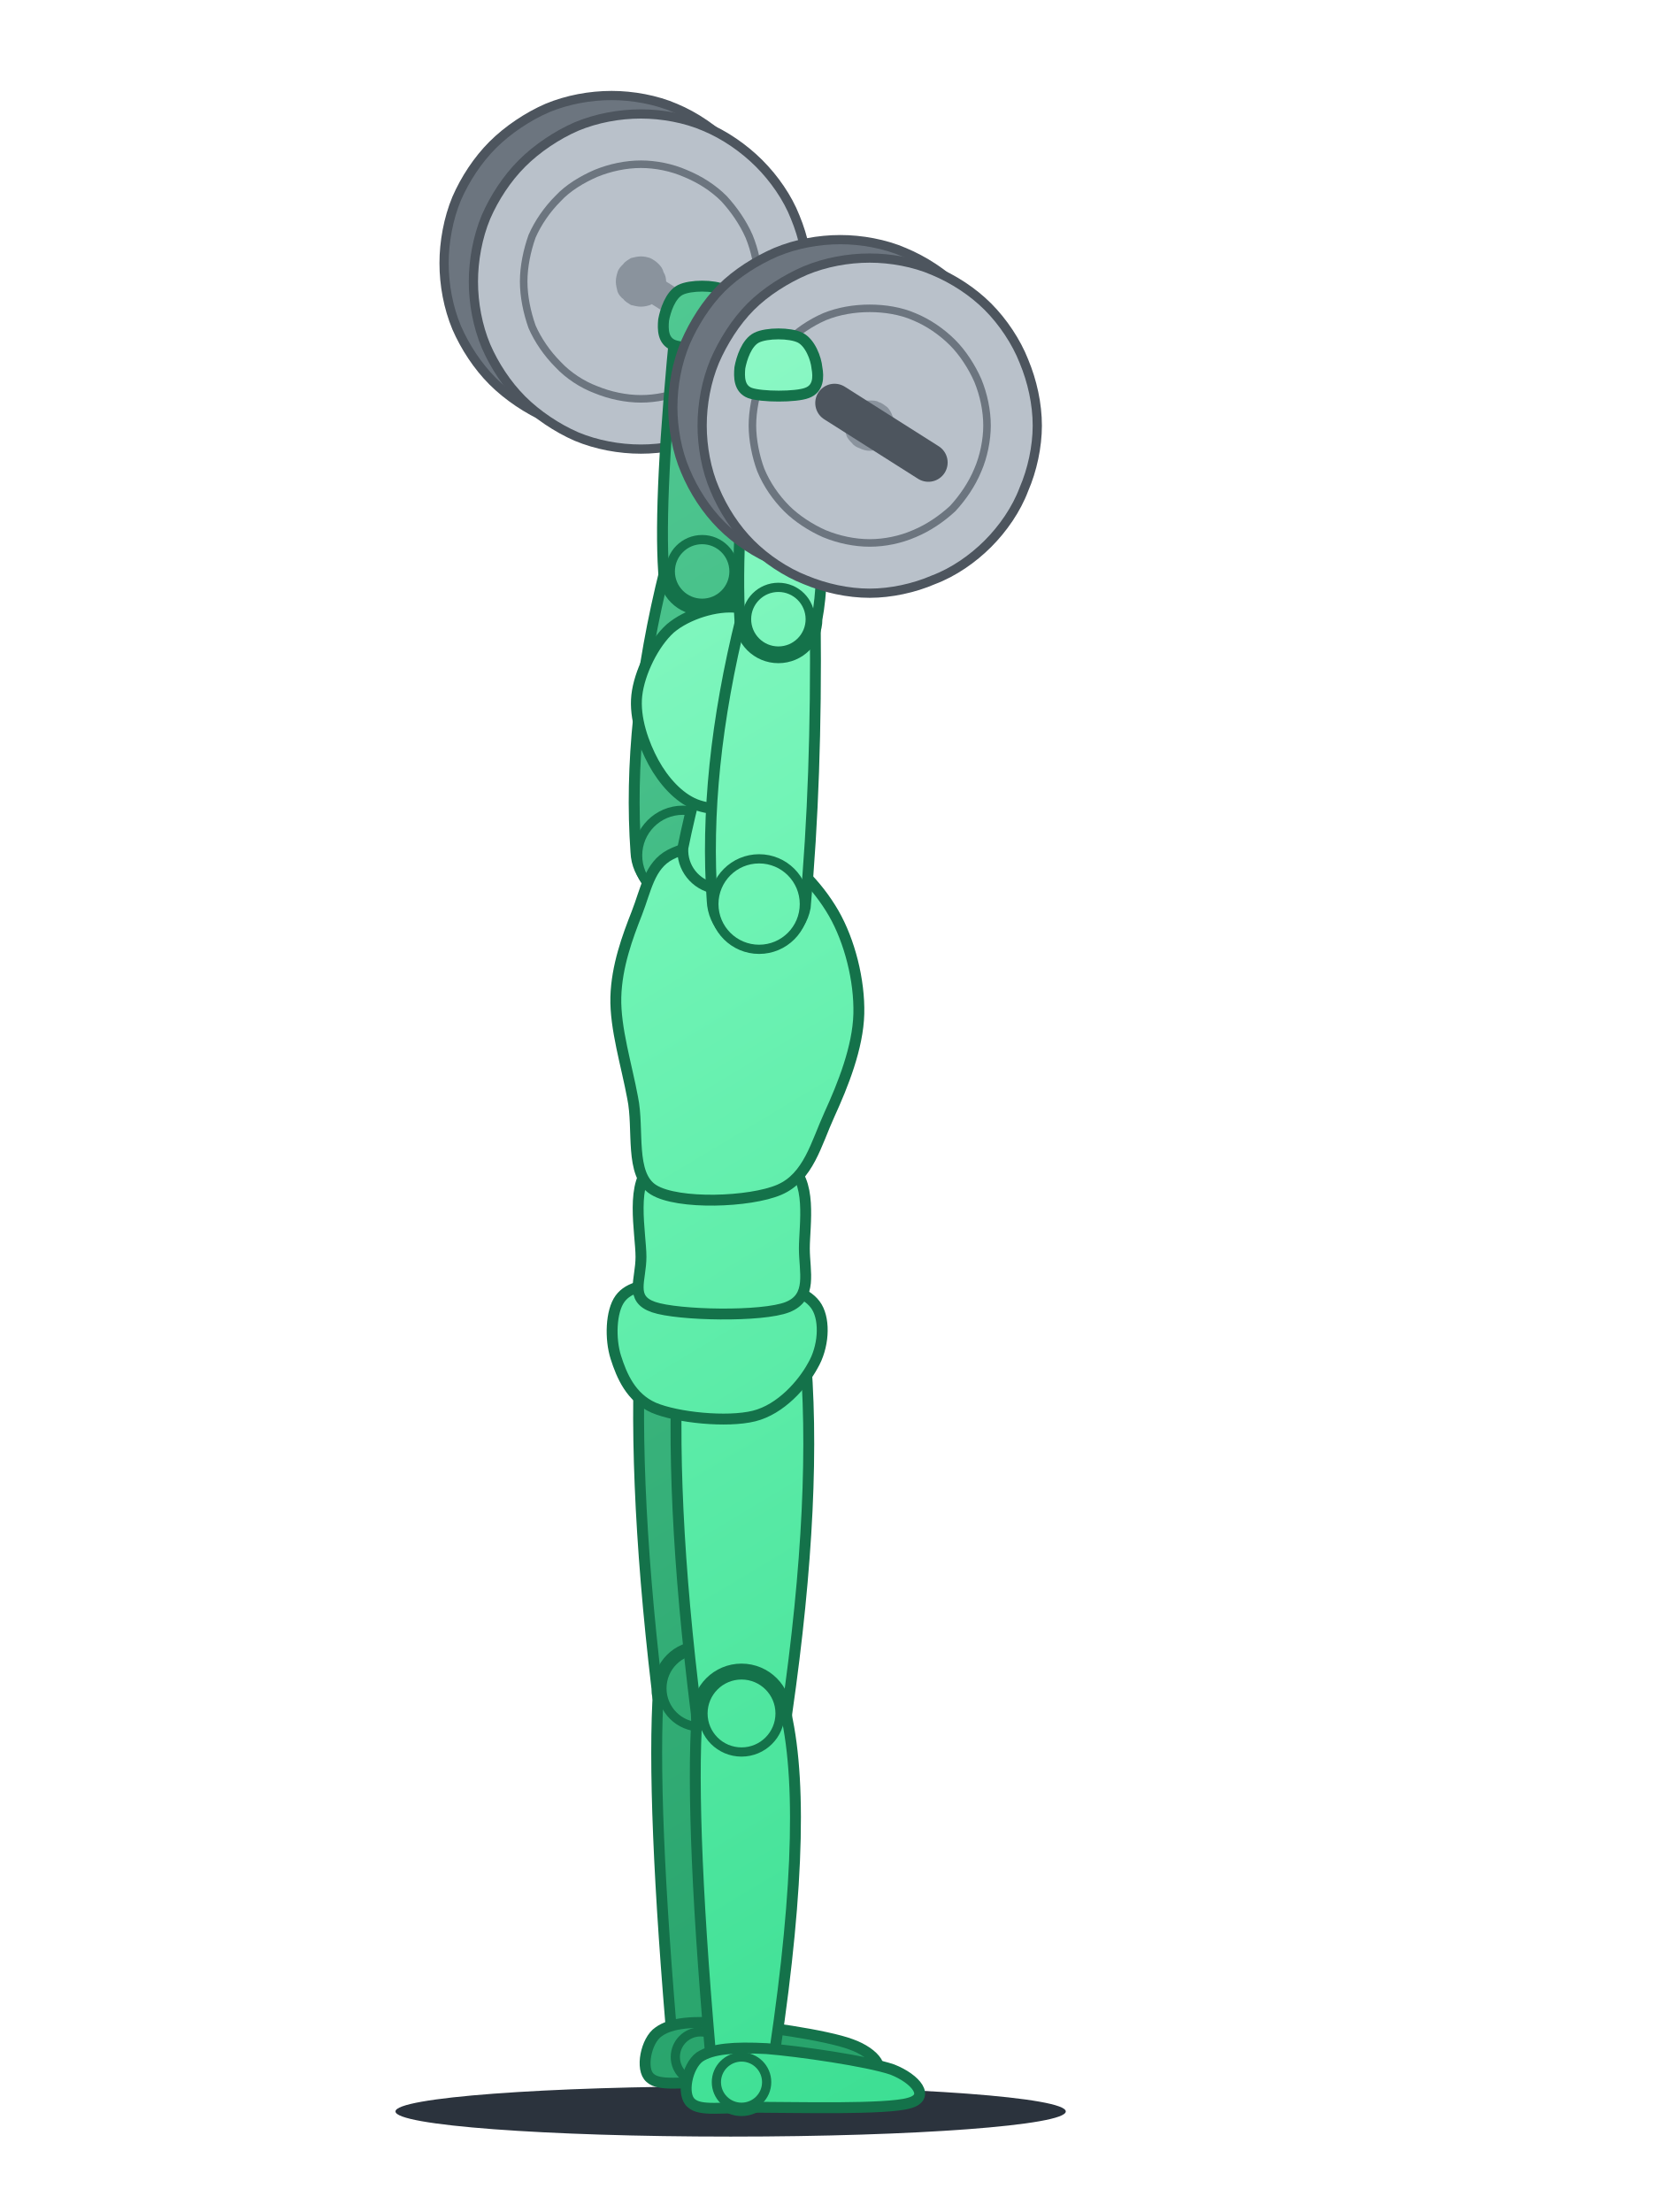
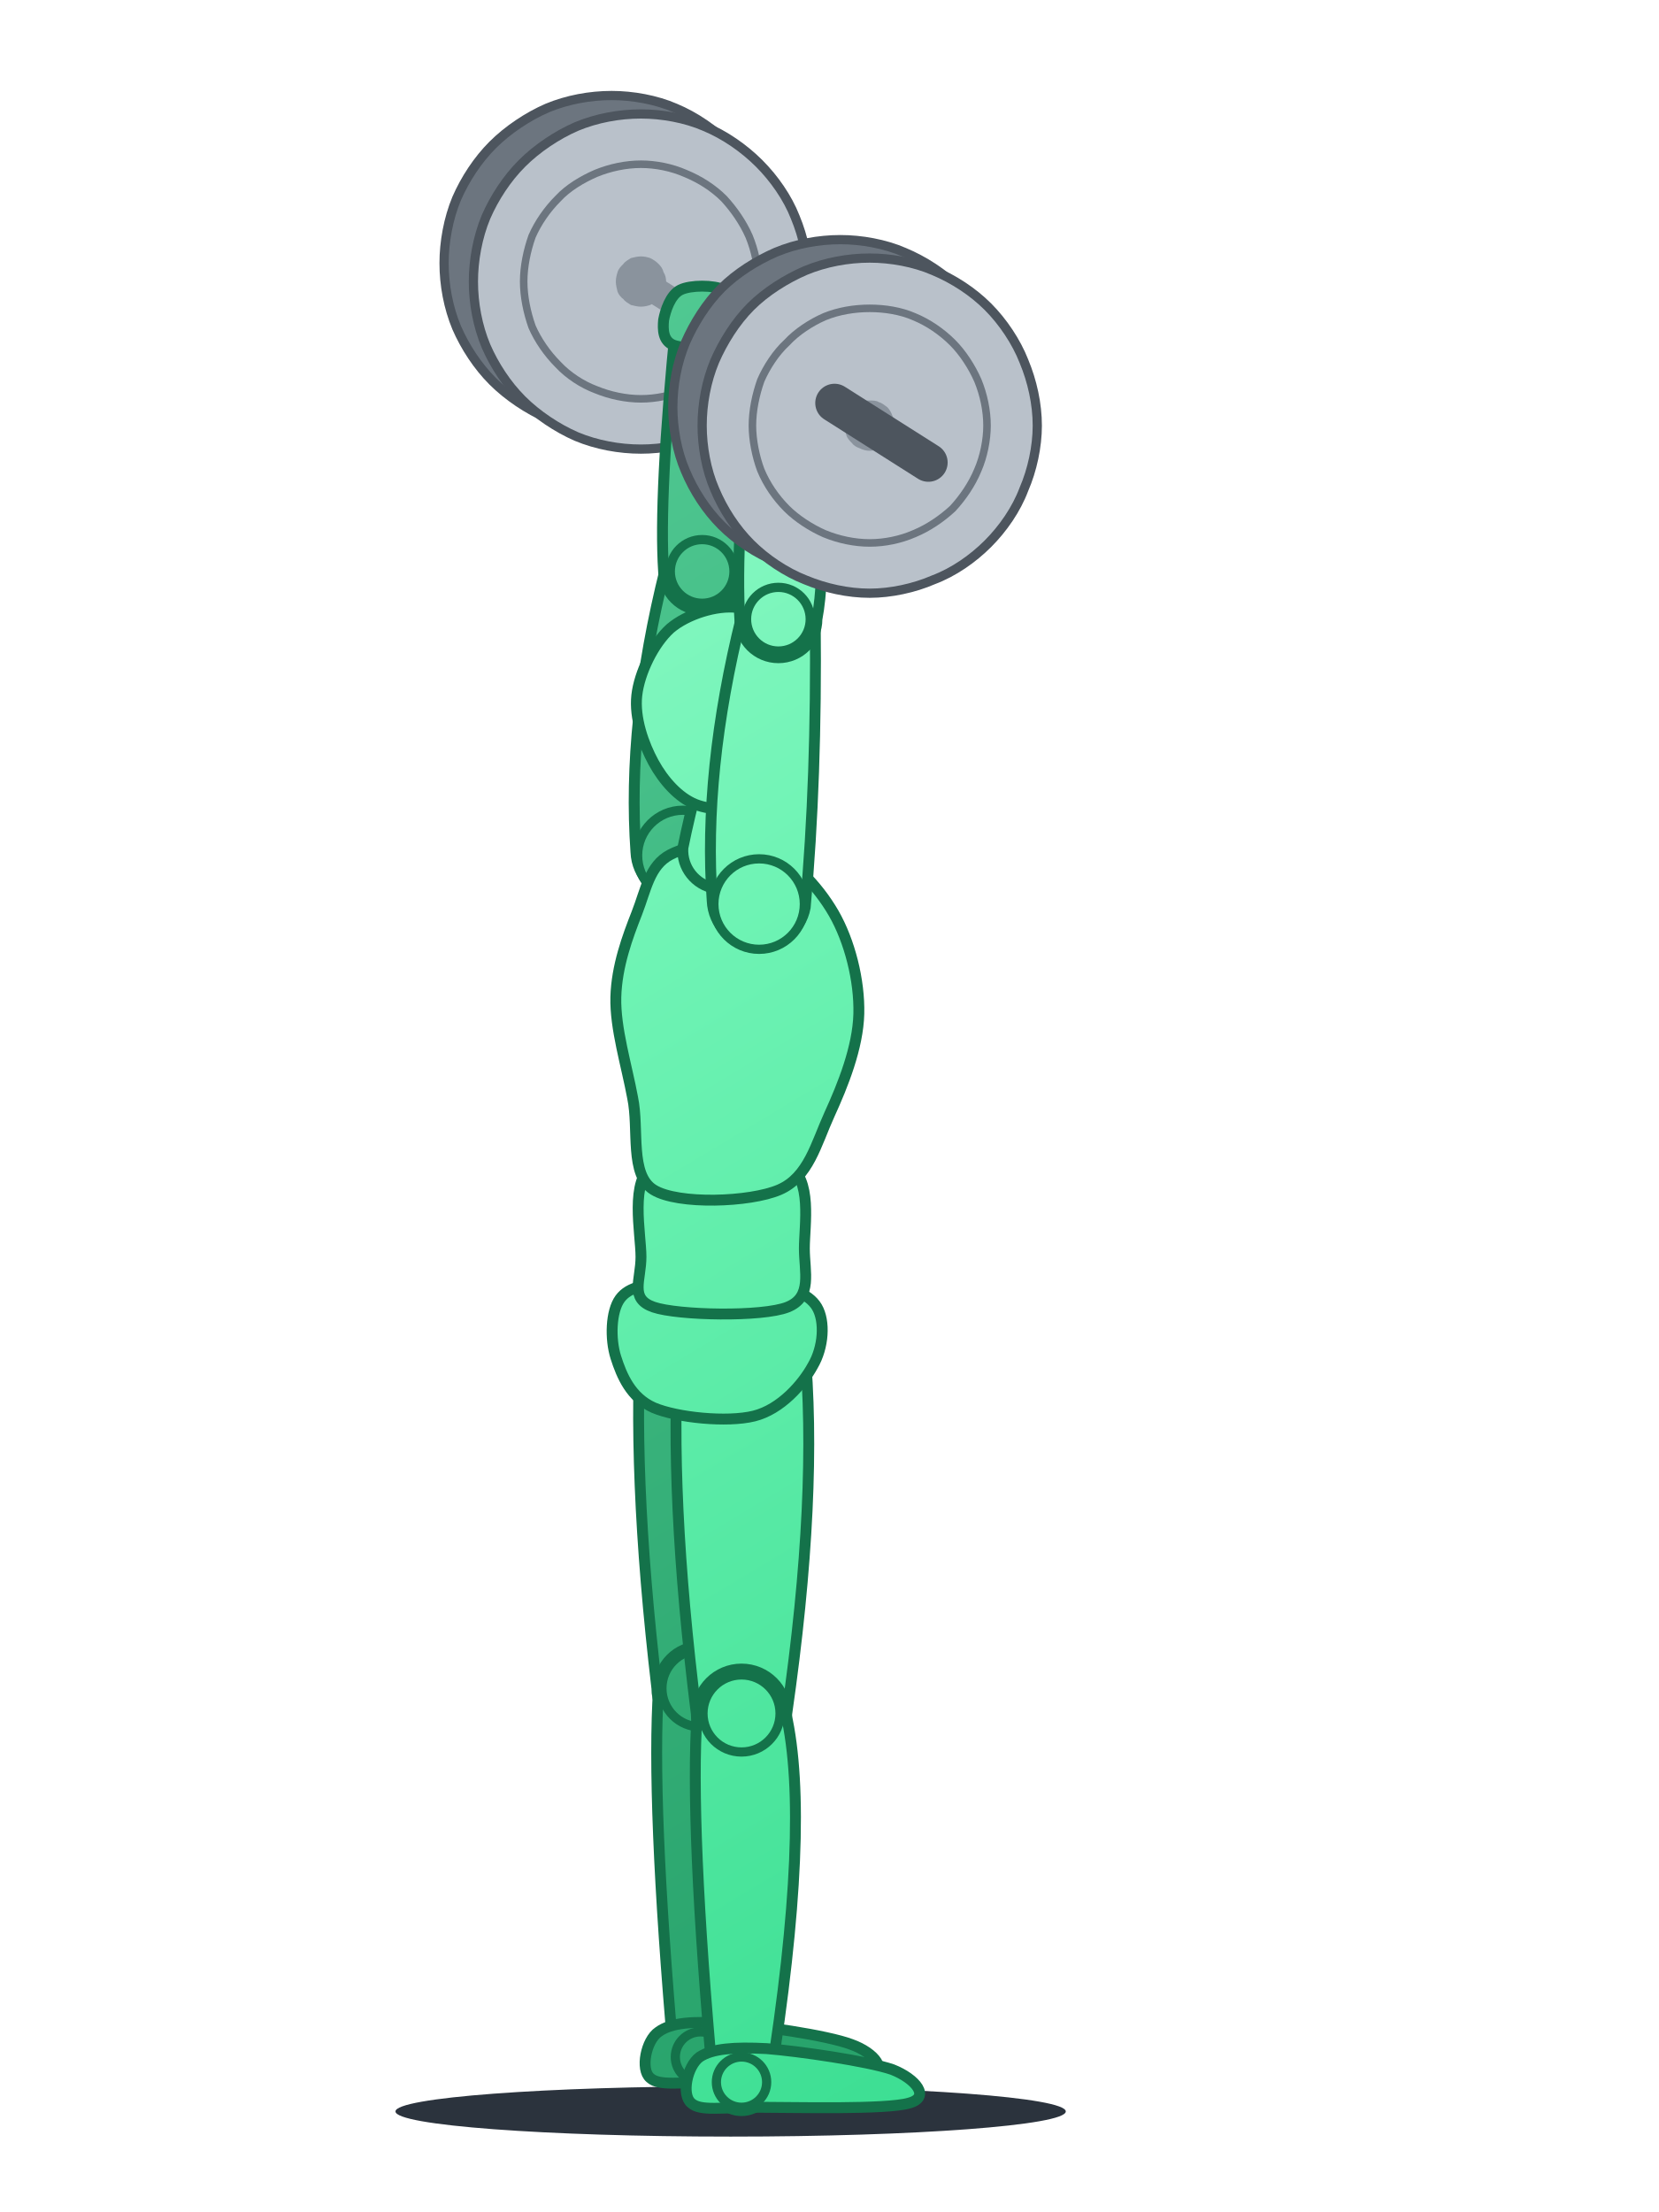
<svg xmlns="http://www.w3.org/2000/svg" class="guide-figure" viewBox="32 -27 198 264" role="img" aria-label="Barbell overhead press, Overhead: Finish with arms long overhead and ribs stacked over your hips.">
  <defs>
    <linearGradient id="overhead-press-overhead-mint" gradientUnits="userSpaceOnUse" x1="32" y1="-27" x2="190.4" y2="237">
      <stop offset="0" stop-color="#b4ffdc" />
      <stop offset="0.45" stop-color="#6ef3b4" />
      <stop offset="1" stop-color="#2fd98a" />
    </linearGradient>
    <linearGradient id="overhead-press-overhead-far" gradientUnits="userSpaceOnUse" x1="32" y1="-27" x2="190.4" y2="237">
      <stop offset="0" stop-color="#5fd6a0" />
      <stop offset="1" stop-color="#1e9a62" />
    </linearGradient>
  </defs>
  <ellipse class="g-ground" cx="119.2" cy="225" rx="40" ry="3" fill="#2b333d" />
  <g class="g-barbell">
    <line x1="109.2" y1="7" x2="98" y2="0" stroke="#4d555e" stroke-width="4.6" stroke-linecap="round" />
    <path class="g-metal" d="M85 4.4 C85 7 85.5 9.7 86.5 12.1 C87.5 14.4 89 16.7 90.8 18.5 C92.6 20.3 95 21.9 97.3 22.9 C99.7 23.9 102.4 24.4 105 24.4 C107.5 24.4 110.3 23.9 112.6 22.9 C115 21.9 117.3 20.3 119.1 18.5 C120.9 16.7 122.5 14.4 123.4 12.1 C124.4 9.7 125 7 125 4.4 C125 1.9 124.4 -0.9 123.4 -3.3 C122.5 -5.6 120.9 -7.9 119.1 -9.7 C117.3 -11.5 115 -13.1 112.6 -14.1 C110.3 -15.1 107.5 -15.6 105 -15.6 C102.4 -15.6 99.7 -15.1 97.3 -14.1 C95 -13.1 92.6 -11.5 90.8 -9.7 C89 -7.9 87.5 -5.6 86.5 -3.3 C85.5 -0.9 85 1.9 85 4.4 Z" fill="#6c757f" stroke="#4d555e" stroke-width="1.1" />
    <path class="g-metal" d="M88.5 6.6 C88.5 9.2 89 11.9 90 14.3 C91 16.6 92.5 18.9 94.3 20.7 C96.1 22.5 98.5 24.1 100.8 25.1 C103.2 26.1 105.9 26.6 108.5 26.6 C111 26.6 113.8 26.1 116.1 25.1 C118.5 24.1 120.8 22.5 122.6 20.7 C124.4 18.9 126 16.6 126.9 14.3 C127.9 11.9 128.5 9.2 128.5 6.6 C128.5 4.1 127.9 1.3 126.9 -1.1 C126 -3.4 124.4 -5.7 122.6 -7.5 C120.8 -9.3 118.5 -10.9 116.1 -11.9 C113.8 -12.9 111 -13.4 108.5 -13.4 C105.9 -13.4 103.2 -12.9 100.8 -11.9 C98.5 -10.9 96.1 -9.3 94.3 -7.5 C92.5 -5.7 91 -3.4 90 -1.1 C89 1.3 88.5 4.1 88.5 6.6 Z" fill="#b9c1ca" stroke="#4d555e" stroke-width="1.1" />
    <path d="M94.5 6.6 C94.5 8.4 94.9 10.3 95.5 12 C96.2 13.6 97.3 15.2 98.6 16.5 C99.8 17.8 101.5 18.9 103.1 19.5 C104.8 20.2 106.7 20.6 108.5 20.6 C110.3 20.6 112.2 20.2 113.8 19.5 C115.5 18.9 117.1 17.8 118.4 16.5 C119.6 15.2 120.7 13.6 121.4 12 C122.1 10.3 122.5 8.4 122.5 6.6 C122.5 4.8 122.1 2.9 121.4 1.2 C120.7 -0.4 119.6 -2 118.4 -3.3 C117.1 -4.6 115.5 -5.6 113.8 -6.3 C112.2 -7 110.3 -7.4 108.5 -7.4 C106.7 -7.4 104.8 -7 103.1 -6.3 C101.5 -5.6 99.8 -4.6 98.6 -3.3 C97.3 -2 96.2 -0.4 95.5 1.2 C94.9 2.9 94.5 4.8 94.5 6.6 Z" fill="none" stroke="#6c757f" stroke-width="0.9" />
    <path d="M105.5 6.6 C105.5 7 105.6 7.4 105.7 7.8 C105.8 8.1 106.1 8.5 106.4 8.7 C106.6 9 107 9.2 107.3 9.4 C107.7 9.5 108.1 9.6 108.5 9.6 C108.9 9.6 109.3 9.5 109.6 9.4 C110 9.2 110.3 9 110.6 8.7 C110.9 8.5 111.1 8.1 111.2 7.8 C111.4 7.4 111.5 7 111.5 6.6 C111.5 6.2 111.4 5.8 111.2 5.5 C111.1 5.1 110.9 4.8 110.6 4.5 C110.3 4.2 110 4 109.6 3.8 C109.3 3.7 108.9 3.6 108.5 3.6 C108.1 3.6 107.7 3.7 107.3 3.8 C107 4 106.6 4.2 106.4 4.5 C106.1 4.8 105.8 5.1 105.7 5.5 C105.6 5.8 105.5 6.2 105.5 6.6 Z" fill="#8a939d" />
    <line x1="120.4" y1="14.1" x2="108.5" y2="6.6" stroke="#8a939d" stroke-width="3.2" stroke-linecap="round" />
  </g>
  <path class="g-body" d="M108.6 130.5 Q107.3 148.1 110.4 174.5 A5.2 5.2 0 0 0 120.8 174.5 Q124.4 148.1 122.6 130.5 A7 7 0 0 0 108.6 130.5 Z" fill="url(#overhead-press-overhead-far)" stroke="#14724a" stroke-width="1.3" stroke-linejoin="round" />
  <path class="g-body" d="M110.6 174.5 Q109.7 187.7 112.4 218.5 A3.2 3.2 0 0 0 118.8 218.5 Q123.6 187.7 120.6 174.5 A5 5 0 0 0 110.6 174.5 Z" fill="url(#overhead-press-overhead-far)" stroke="#14724a" stroke-width="1.3" stroke-linejoin="round" />
  <path class="g-body" d="M110.6 215.5 C112.1 214.4 114.7 214.2 118.6 214.5 C122.4 214.7 130.7 215.9 133.6 217 C136.4 218 138.2 220.2 135.6 221 C132.9 221.7 121.9 221.5 117.6 221.5 C113.2 221.5 110.7 222 109.6 221 C108.4 220 109.1 216.5 110.6 215.5 Z" fill="url(#overhead-press-overhead-far)" stroke="#14724a" stroke-width="1.3" stroke-linejoin="round" />
  <circle class="g-joint" cx="115.6" cy="218.5" r="3" fill="url(#overhead-press-overhead-far)" stroke="#14724a" stroke-width="1.1" />
  <circle class="g-joint" cx="115.6" cy="174.5" r="4.6" fill="url(#overhead-press-overhead-far)" stroke="#14724a" stroke-width="1.1" />
  <path class="g-body" d="M119 75.5 Q120.4 60.3 120.2 41.5 A4.4 4.4 0 0 0 111.4 40.9 Q106.8 59.3 107.9 74.7 A5.6 5.6 0 0 0 119 75.5 Z" fill="url(#overhead-press-overhead-far)" stroke="#14724a" stroke-width="1.3" stroke-linejoin="round" />
  <circle class="g-joint" cx="113.5" cy="75.1" r="5.4" fill="url(#overhead-press-overhead-far)" stroke="#14724a" stroke-width="1.1" />
  <path class="g-body" d="M120.4 41.2 Q122.1 32.2 118.9 11.2 A3.1 3.1 0 0 0 112.7 11.2 Q110.6 32.2 111.2 41.2 A4.6 4.6 0 0 0 120.4 41.2 Z" fill="url(#overhead-press-overhead-far)" stroke="#14724a" stroke-width="1.3" stroke-linejoin="round" />
  <circle class="g-joint" cx="115.8" cy="41.2" r="3.8" fill="url(#overhead-press-overhead-far)" stroke="#14724a" stroke-width="1.1" />
  <path class="g-body" d="M120.4 11.2 C120.3 10.1 119.6 8.2 118.4 7.6 C117.2 7 114.4 7 113.2 7.6 C112 8.2 111.4 10.1 111.2 11.2 C111.1 12.3 111.1 13.7 112.4 14.2 C113.8 14.7 117.9 14.7 119.2 14.2 C120.6 13.7 120.6 12.3 120.4 11.2 Z" fill="url(#overhead-press-overhead-far)" stroke="#14724a" stroke-width="1.3" stroke-linejoin="round" />
  <path class="g-body" d="M113 133.5 Q111.8 151.1 115.1 177.5 A5.4 5.4 0 0 0 125.9 177.5 Q129.7 151.1 128 133.5 A7.5 7.5 0 0 0 113 133.5 Z" fill="url(#overhead-press-overhead-mint)" stroke="#14724a" stroke-width="1.3" stroke-linejoin="round" />
  <path class="g-body" d="M115.2 177.5 Q114.3 190.7 117.1 221.5 A3.4 3.4 0 0 0 123.9 221.5 Q128.8 190.7 125.8 177.5 A5.3 5.3 0 0 0 115.2 177.5 Z" fill="url(#overhead-press-overhead-mint)" stroke="#14724a" stroke-width="1.3" stroke-linejoin="round" />
  <path class="g-body" d="M115.5 218.5 C117 217.5 119.6 217.3 123.5 217.5 C127.3 217.8 135.6 219 138.5 220 C141.3 221.1 143.1 223.3 140.5 224 C137.8 224.8 126.8 224.5 122.5 224.5 C118.1 224.5 115.6 225 114.5 224 C113.3 223 114 219.6 115.5 218.5 Z" fill="url(#overhead-press-overhead-mint)" stroke="#14724a" stroke-width="1.3" stroke-linejoin="round" />
  <circle class="g-joint" cx="120.5" cy="221.5" r="3" fill="url(#overhead-press-overhead-mint)" stroke="#14724a" stroke-width="1.1" />
  <circle class="g-joint" cx="120.5" cy="177.5" r="4.6" fill="url(#overhead-press-overhead-mint)" stroke="#14724a" stroke-width="1.1" />
  <path class="g-body" d="M106 128 C104.9 129.5 104.8 132.8 105.5 135 C106.2 137.2 107.3 139.8 110 141 C112.8 142.2 118.8 142.8 122 142 C125.2 141.2 127.8 138.2 129 136 C130.3 133.8 130.5 130.7 129.5 129 C128.5 127.3 125.9 126.5 123 126 C120.1 125.5 114.8 125.7 112 126 C109.2 126.3 107.1 126.5 106 128 Z" fill="url(#overhead-press-overhead-mint)" stroke="#14724a" stroke-width="1.3" stroke-linejoin="round" />
  <path class="g-body" d="M110 112 C107.1 113.8 108.5 120.2 108.5 123 C108.5 125.8 107.1 128 110 129 C112.9 130 123 130.2 126 129 C129 127.8 128 124.8 128 122 C128 119.2 129 113.7 126 112 C123 110.3 112.9 110.2 110 112 Z" fill="url(#overhead-press-overhead-mint)" stroke="#14724a" stroke-width="1.3" stroke-linejoin="round" />
  <path class="g-body" d="M108 82 C106.9 84.8 105.6 88.3 105.5 92 C105.4 95.7 106.8 100.2 107.5 104 C108.3 107.8 107.1 113.2 110 115 C112.9 116.8 121.5 116.5 125 115 C128.5 113.5 129.4 109.5 131 106 C132.6 102.5 134.4 98 134.5 94 C134.6 90 133.4 85.3 131.5 82 C129.6 78.7 126.3 75.2 123 74 C119.8 72.8 114.5 73.7 112 75 C109.5 76.3 109.1 79.2 108 82 Z" fill="url(#overhead-press-overhead-mint)" stroke="#14724a" stroke-width="1.3" stroke-linejoin="round" />
  <path class="g-body" d="M122.5 75.8 Q123 72.1 123.4 66.7 A4 4 0 0 0 115.6 65.3 Q114.2 70.7 113.5 74.2 A4.6 4.6 0 0 0 122.5 75.8 Z" fill="url(#overhead-press-overhead-mint)" stroke="#14724a" stroke-width="1.3" stroke-linejoin="round" />
  <path class="g-body" d="M110 64 C108.8 61.8 107.7 58.7 108 56 C108.3 53.3 110 49.8 112 48 C114 46.3 117.5 45.2 120 45.5 C122.5 45.8 125.5 47.9 127 50 C128.5 52.1 128.9 55.5 129 58 C129.1 60.5 128.7 63.2 127.5 65 C126.3 66.8 124.1 68.3 122 69 C119.9 69.7 117 69.8 115 69 C113 68.2 111.2 66.2 110 64 Z" fill="url(#overhead-press-overhead-mint)" stroke="#14724a" stroke-width="1.3" stroke-linejoin="round" />
  <path class="g-body" d="M128.1 81.3 Q129.5 66 129.3 47.2 A4.4 4.4 0 0 0 120.5 46.6 Q115.9 65.1 117 80.5 A5.6 5.6 0 0 0 128.1 81.3 Z" fill="url(#overhead-press-overhead-mint)" stroke="#14724a" stroke-width="1.3" stroke-linejoin="round" />
  <circle class="g-joint" cx="122.6" cy="80.9" r="5.4" fill="url(#overhead-press-overhead-mint)" stroke="#14724a" stroke-width="1.1" />
  <path class="g-body" d="M129.5 46.9 Q131.2 37.9 128 16.9 A3.1 3.1 0 0 0 121.8 16.9 Q119.7 37.9 120.3 46.9 A4.6 4.6 0 0 0 129.5 46.9 Z" fill="url(#overhead-press-overhead-mint)" stroke="#14724a" stroke-width="1.3" stroke-linejoin="round" />
  <circle class="g-joint" cx="124.9" cy="46.9" r="3.8" fill="url(#overhead-press-overhead-mint)" stroke="#14724a" stroke-width="1.1" />
  <g class="g-barbell">
-     <line x1="120.4" y1="14.1" x2="132.3" y2="21.6" stroke="#8a939d" stroke-width="3.2" stroke-linecap="round" />
+     <line x1="120.4" y1="14.1" x2="124.9" y2="16.9" stroke="#8a939d" stroke-width="3.2" stroke-linecap="round" />
+   </g>
+   <g class="g-fist">
+     <path class="g-body" d="M129.5 16.9 C129.4 15.8 128.7 13.9 127.5 13.3 C126.3 12.7 123.5 12.7 122.3 13.3 C121.1 13.9 120.5 15.8 120.3 16.9 C120.2 18 120.2 19.4 121.5 19.9 C122.9 20.4 127 20.4 128.3 19.9 C129.7 19.4 129.7 18 129.5 16.9 Z" fill="url(#overhead-press-overhead-mint)" stroke="#14724a" stroke-width="1.3" stroke-linejoin="round" />
+   </g>
+   <g class="g-barbell">
+     <line x1="124.9" y1="16.9" x2="132.3" y2="21.6" stroke="#8a939d" stroke-width="3.2" stroke-linecap="round" />
    <path class="g-metal" d="M112.3 21.6 C112.3 24.1 112.8 26.9 113.8 29.2 C114.8 31.6 116.3 33.9 118.1 35.7 C119.9 37.5 122.3 39.1 124.6 40 C127 41 129.7 41.6 132.3 41.6 C134.8 41.6 137.6 41 139.9 40 C142.3 39.1 144.6 37.5 146.4 35.7 C148.2 33.9 149.8 31.6 150.7 29.2 C151.7 26.9 152.3 24.1 152.3 21.6 C152.3 19 151.7 16.3 150.7 13.9 C149.8 11.6 148.2 9.2 146.4 7.4 C144.6 5.6 142.3 4.1 139.9 3.1 C137.6 2.1 134.8 1.6 132.3 1.6 C129.7 1.6 127 2.1 124.6 3.1 C122.3 4.1 119.9 5.6 118.1 7.4 C116.3 9.2 114.8 11.6 113.8 13.9 C112.8 16.3 112.3 19 112.3 21.6 Z" fill="#6c757f" stroke="#4d555e" stroke-width="1.1" />
    <path class="g-metal" d="M115.8 23.8 C115.8 26.3 116.3 29.1 117.3 31.4 C118.3 33.8 119.8 36.1 121.6 37.9 C123.4 39.7 125.8 41.3 128.1 42.2 C130.5 43.2 133.2 43.8 135.8 43.8 C138.3 43.8 141.1 43.2 143.4 42.2 C145.8 41.3 148.1 39.7 149.9 37.9 C151.7 36.1 153.3 33.8 154.2 31.4 C155.2 29.1 155.8 26.3 155.8 23.8 C155.8 21.2 155.2 18.5 154.2 16.1 C153.3 13.8 151.7 11.4 149.9 9.6 C148.1 7.8 145.8 6.3 143.4 5.3 C141.1 4.3 138.3 3.8 135.8 3.8 C133.2 3.8 130.5 4.3 128.1 5.3 C125.8 6.3 123.4 7.8 121.6 9.6 C119.8 11.4 118.3 13.8 117.3 16.1 C116.3 18.5 115.8 21.2 115.8 23.8 Z" fill="#b9c1ca" stroke="#4d555e" stroke-width="1.1" />
    <path d="M121.8 23.8 C121.8 25.5 122.2 27.5 122.8 29.1 C123.5 30.8 124.6 32.4 125.9 33.7 C127.1 34.9 128.8 36 130.4 36.7 C132.1 37.4 134 37.8 135.8 37.8 C137.6 37.8 139.5 37.4 141.1 36.7 C142.8 36 144.4 34.9 145.7 33.7 C146.9 32.4 148 30.8 148.7 29.1 C149.4 27.5 149.8 25.5 149.8 23.8 C149.8 22 149.4 20.1 148.7 18.4 C148 16.8 146.9 15.1 145.7 13.9 C144.4 12.6 142.8 11.5 141.1 10.8 C139.5 10.1 137.6 9.8 135.8 9.8 C134 9.8 132.1 10.1 130.4 10.8 C128.8 11.5 127.1 12.6 125.9 13.9 C124.6 15.1 123.5 16.8 122.8 18.4 C122.2 20.1 121.8 22 121.8 23.8 Z" fill="none" stroke="#6c757f" stroke-width="0.9" />
    <path d="M132.8 23.8 C132.8 24.1 132.9 24.6 133 24.9 C133.1 25.3 133.4 25.6 133.7 25.9 C133.9 26.2 134.3 26.4 134.6 26.5 C135 26.7 135.4 26.8 135.8 26.8 C136.2 26.8 136.6 26.7 136.9 26.5 C137.3 26.4 137.6 26.2 137.9 25.9 C138.2 25.6 138.4 25.3 138.5 24.9 C138.7 24.6 138.8 24.1 138.8 23.8 C138.8 23.4 138.7 23 138.5 22.6 C138.4 22.3 138.2 21.9 137.9 21.6 C137.6 21.4 137.3 21.1 136.9 21 C136.6 20.8 136.2 20.8 135.8 20.8 C135.4 20.8 135 20.8 134.6 21 C134.3 21.1 133.9 21.4 133.7 21.6 C133.4 21.9 133.1 22.3 133 22.6 C132.9 23 132.8 23.4 132.8 23.8 Z" fill="#8a939d" />
    <line x1="131.6" y1="21.1" x2="142.8" y2="28.2" stroke="#4d555e" stroke-width="4.6" stroke-linecap="round" />
  </g>
-   <path class="g-body" d="M129.5 16.9 C129.4 15.8 128.7 13.9 127.5 13.3 C126.3 12.7 123.5 12.7 122.3 13.3 C121.1 13.9 120.5 15.8 120.3 16.9 C120.2 18 120.2 19.4 121.5 19.9 C122.9 20.4 127 20.4 128.3 19.9 C129.7 19.4 129.7 18 129.5 16.9 Z" fill="url(#overhead-press-overhead-mint)" stroke="#14724a" stroke-width="1.3" stroke-linejoin="round" />
</svg>
